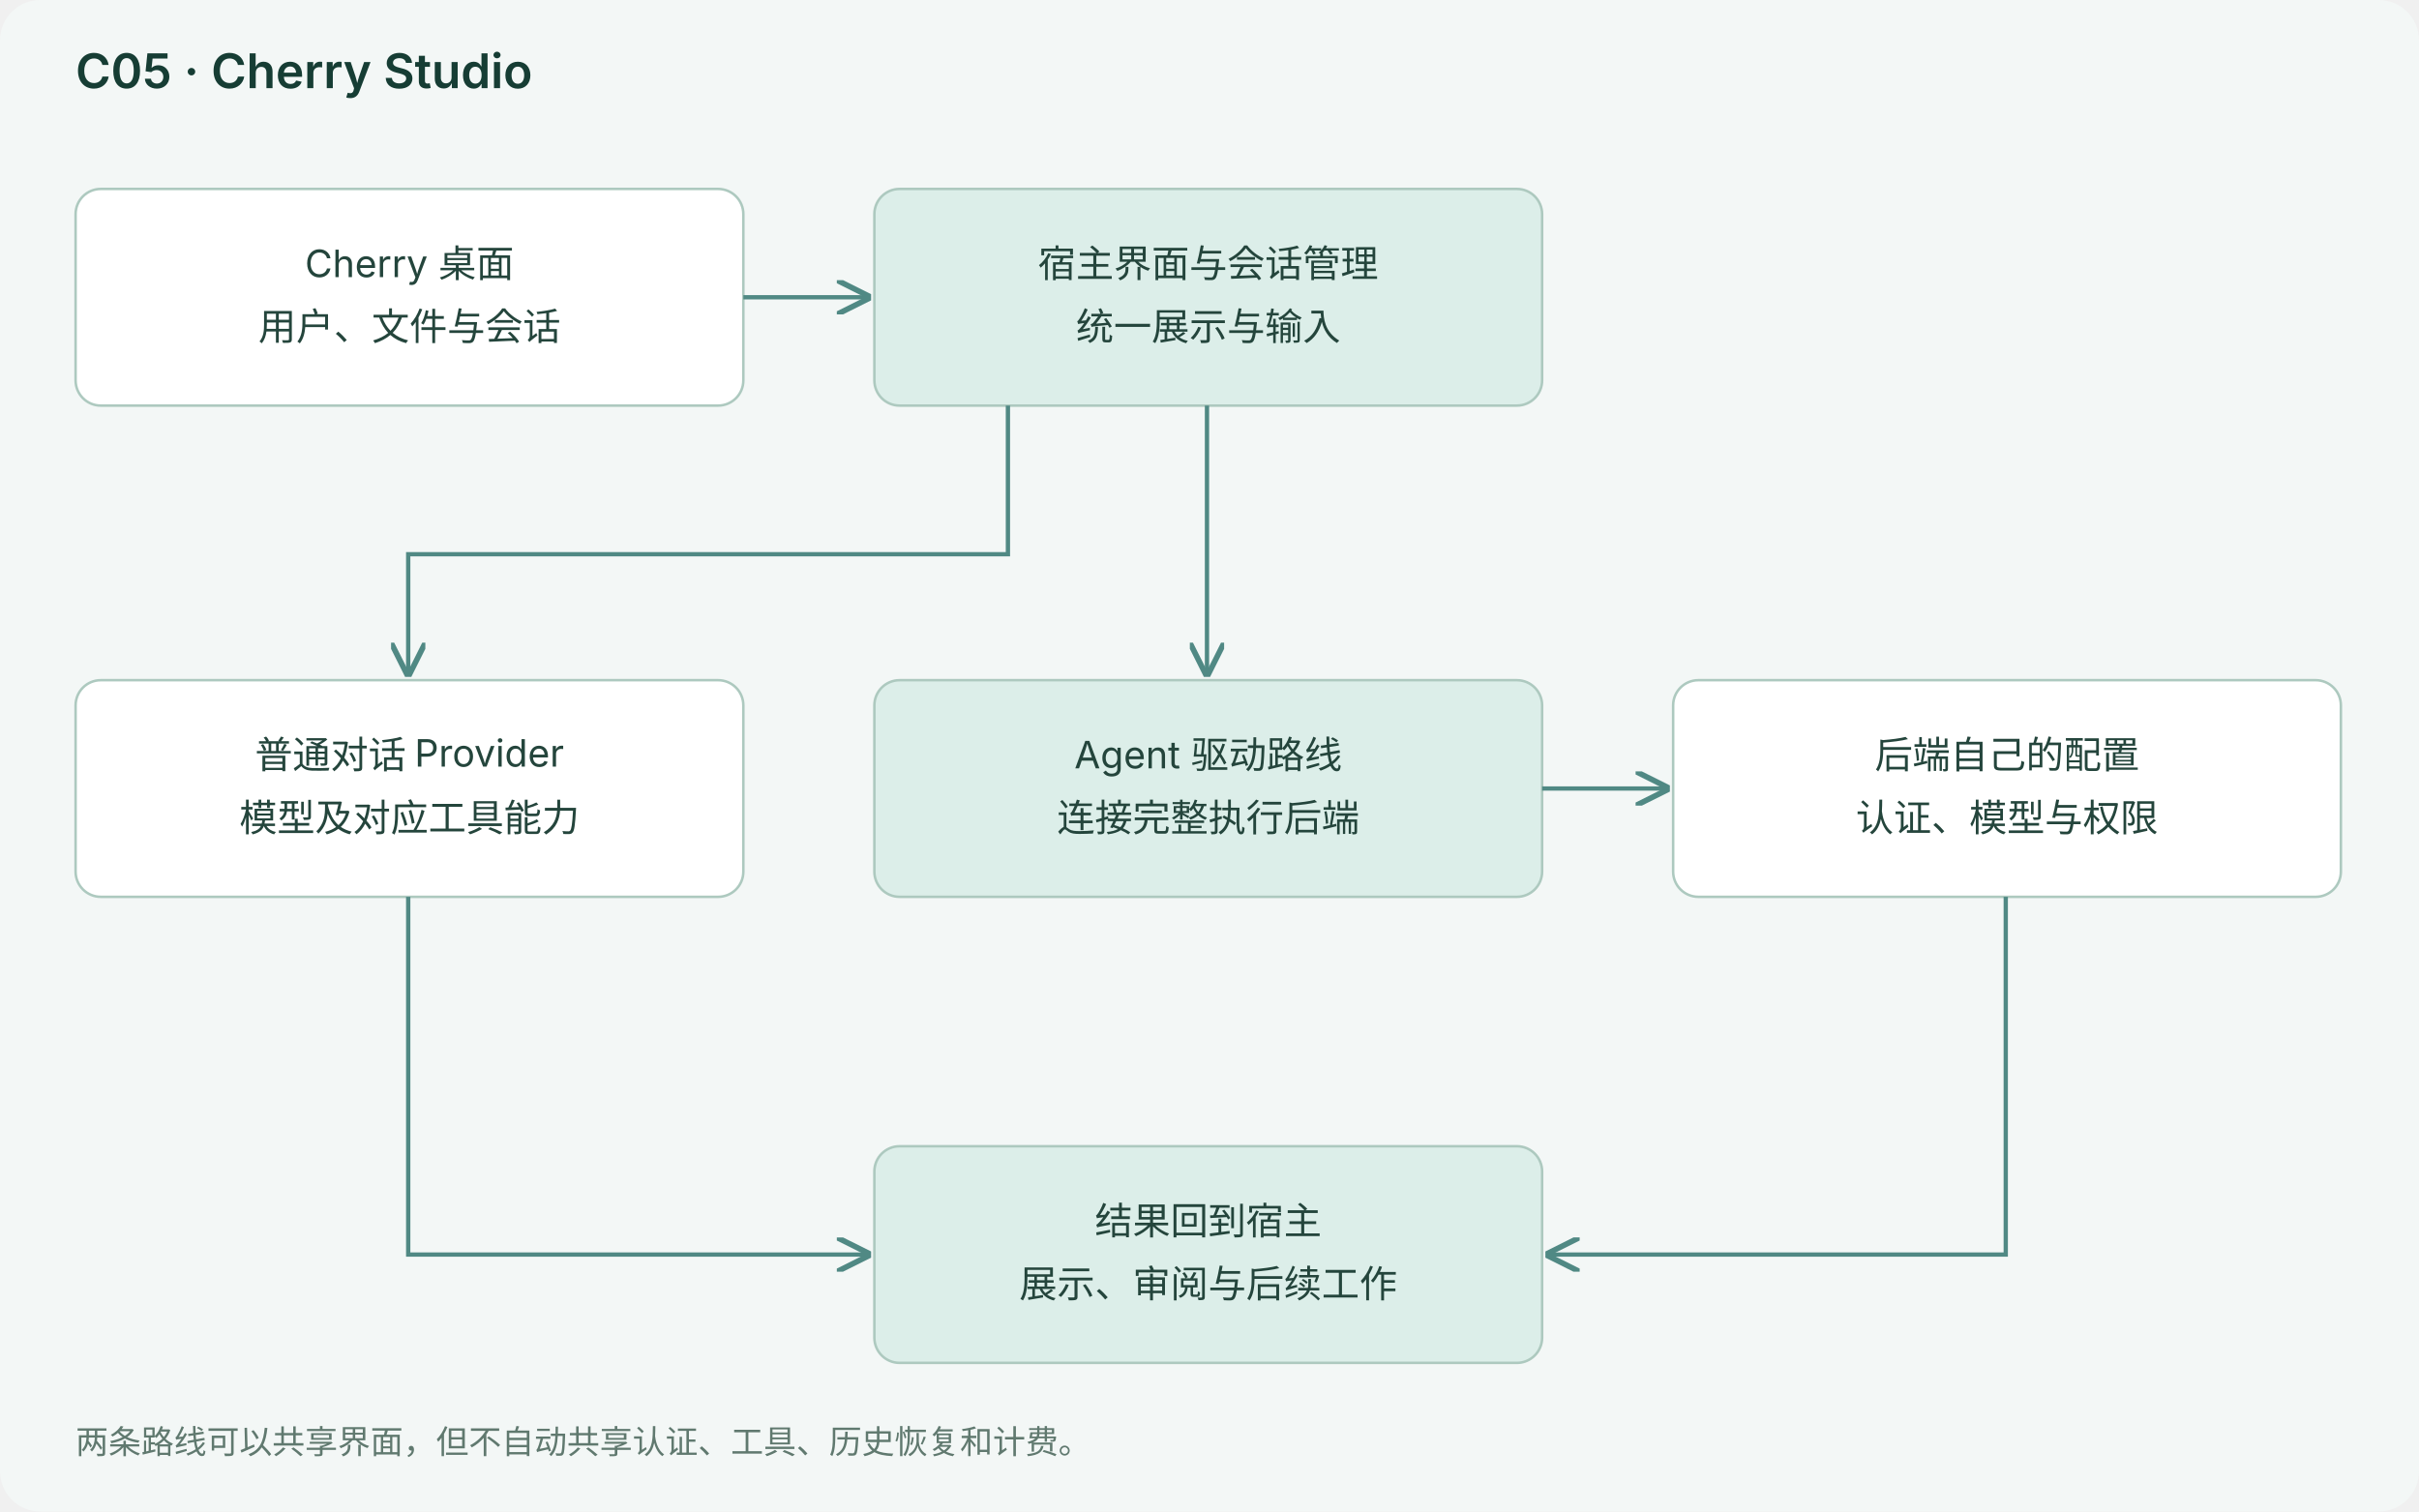
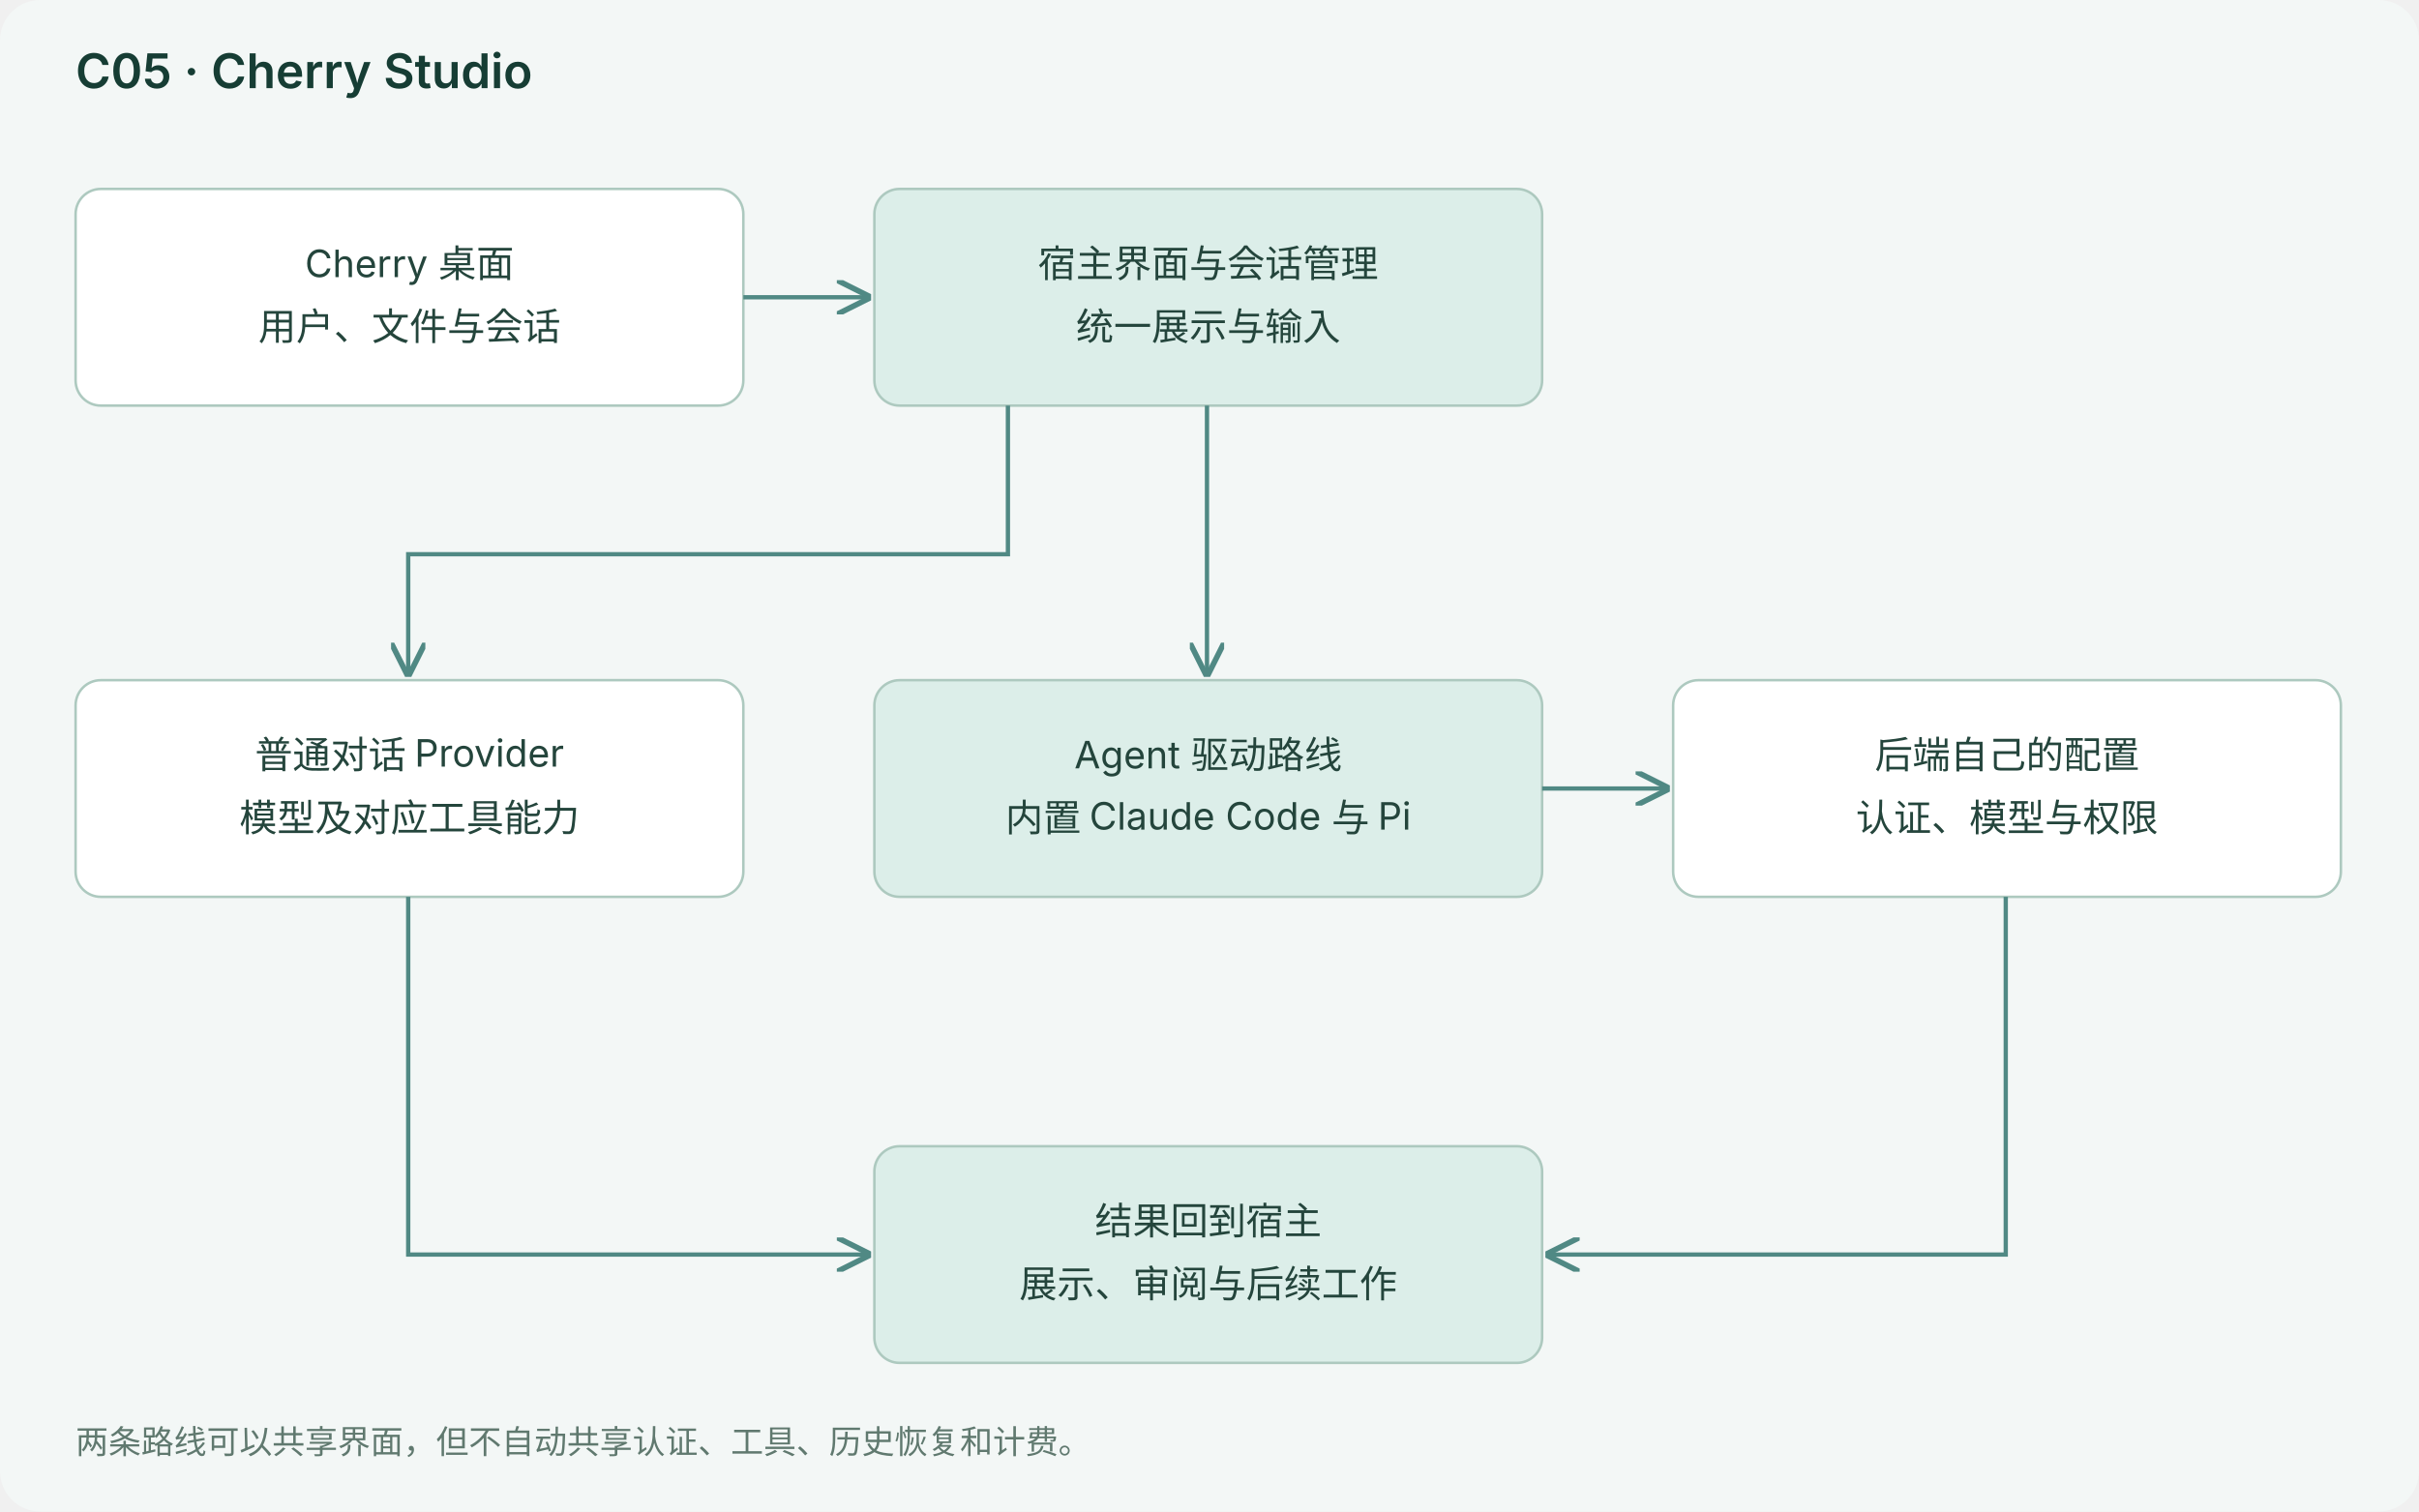
<svg xmlns="http://www.w3.org/2000/svg" viewBox="0 0 960 600" role="img" aria-label="C05 · Cherry Studio 架构示意">
  <defs>
    <marker id="arrow" markerWidth="8" markerHeight="8" refX="7" refY="4" orient="auto">
      <path d="M0 0 L8 4 L0 8" fill="none" stroke="#508984" stroke-width="1.3" />
    </marker>
  </defs>
  <style>text{font-family:system-ui,-apple-system,'PingFang SC','Microsoft YaHei',sans-serif}</style>
  <rect width="960" height="600" rx="16" fill="#f3f7f6" />
  <text x="30" y="35" font-size="19" font-weight="600" fill="#163d34">C05 · Cherry Studio</text>
  <rect x="30" y="75" width="265" height="86" rx="10" fill="#fff" stroke="#adc9bf" />
  <text x="162.5" y="110" text-anchor="middle" font-size="15" fill="#24453c">Cherry 桌面</text>
  <text x="162.5" y="135" text-anchor="middle" font-size="15" fill="#24453c">用户、文件与会话</text>
  <rect x="347" y="75" width="265" height="86" rx="10" fill="#dceee9" stroke="#adc9bf" />
  <text x="479.5" y="110" text-anchor="middle" font-size="15" fill="#24453c">宿主界面与会话管理</text>
  <text x="479.5" y="135" text-anchor="middle" font-size="15" fill="#24453c">统一展示与输入</text>
  <rect x="30" y="270" width="265" height="86" rx="10" fill="#fff" stroke="#adc9bf" />
  <text x="162.5" y="305" text-anchor="middle" font-size="15" fill="#24453c">普通对话 Provider</text>
  <text x="162.5" y="330" text-anchor="middle" font-size="15" fill="#24453c">模型及对应工具能力</text>
  <rect x="347" y="270" width="265" height="86" rx="10" fill="#dceee9" stroke="#adc9bf" />
  <text x="479.5" y="305" text-anchor="middle" font-size="15" fill="#24453c">Agent 驱动路线</text>
-   <text x="479.5" y="330" text-anchor="middle" font-size="15" fill="#24453c">连接完整执行后端</text>
+   <text x="479.5" y="330" text-anchor="middle" font-size="15" fill="#24453c">内置 Claude Code 与 Pi</text>
  <rect x="664" y="270" width="265" height="86" rx="10" fill="#fff" stroke="#adc9bf" />
  <text x="796.5" y="305" text-anchor="middle" font-size="15" fill="#24453c">后端自己的配置</text>
  <text x="796.5" y="330" text-anchor="middle" font-size="15" fill="#24453c">认证、模型与权限</text>
  <rect x="347" y="455" width="265" height="86" rx="10" fill="#dceee9" stroke="#adc9bf" />
  <text x="479.5" y="490" text-anchor="middle" font-size="15" fill="#24453c">结果回到宿主</text>
  <text x="479.5" y="515" text-anchor="middle" font-size="15" fill="#24453c">展示、审阅与后续工作</text>
  <path d="M295 118 H344" fill="none" stroke="#508984" stroke-width="1.7" marker-end="url(#arrow)" />
  <path d="M400 161 V220 H162 V267" fill="none" stroke="#508984" stroke-width="1.7" marker-end="url(#arrow)" />
  <path d="M479 161 V267" fill="none" stroke="#508984" stroke-width="1.7" marker-end="url(#arrow)" />
  <path d="M612 313 H661" fill="none" stroke="#508984" stroke-width="1.7" marker-end="url(#arrow)" />
  <path d="M162 356 V498 H344" fill="none" stroke="#508984" stroke-width="1.7" marker-end="url(#arrow)" />
  <path d="M796 356 V498 H615" fill="none" stroke="#508984" stroke-width="1.7" marker-end="url(#arrow)" />
  <text x="30" y="577" font-size="13" fill="#60796f">两条路线可以共享界面，但不自动共享认证、工具、历史恢复和计费。</text>
</svg>
